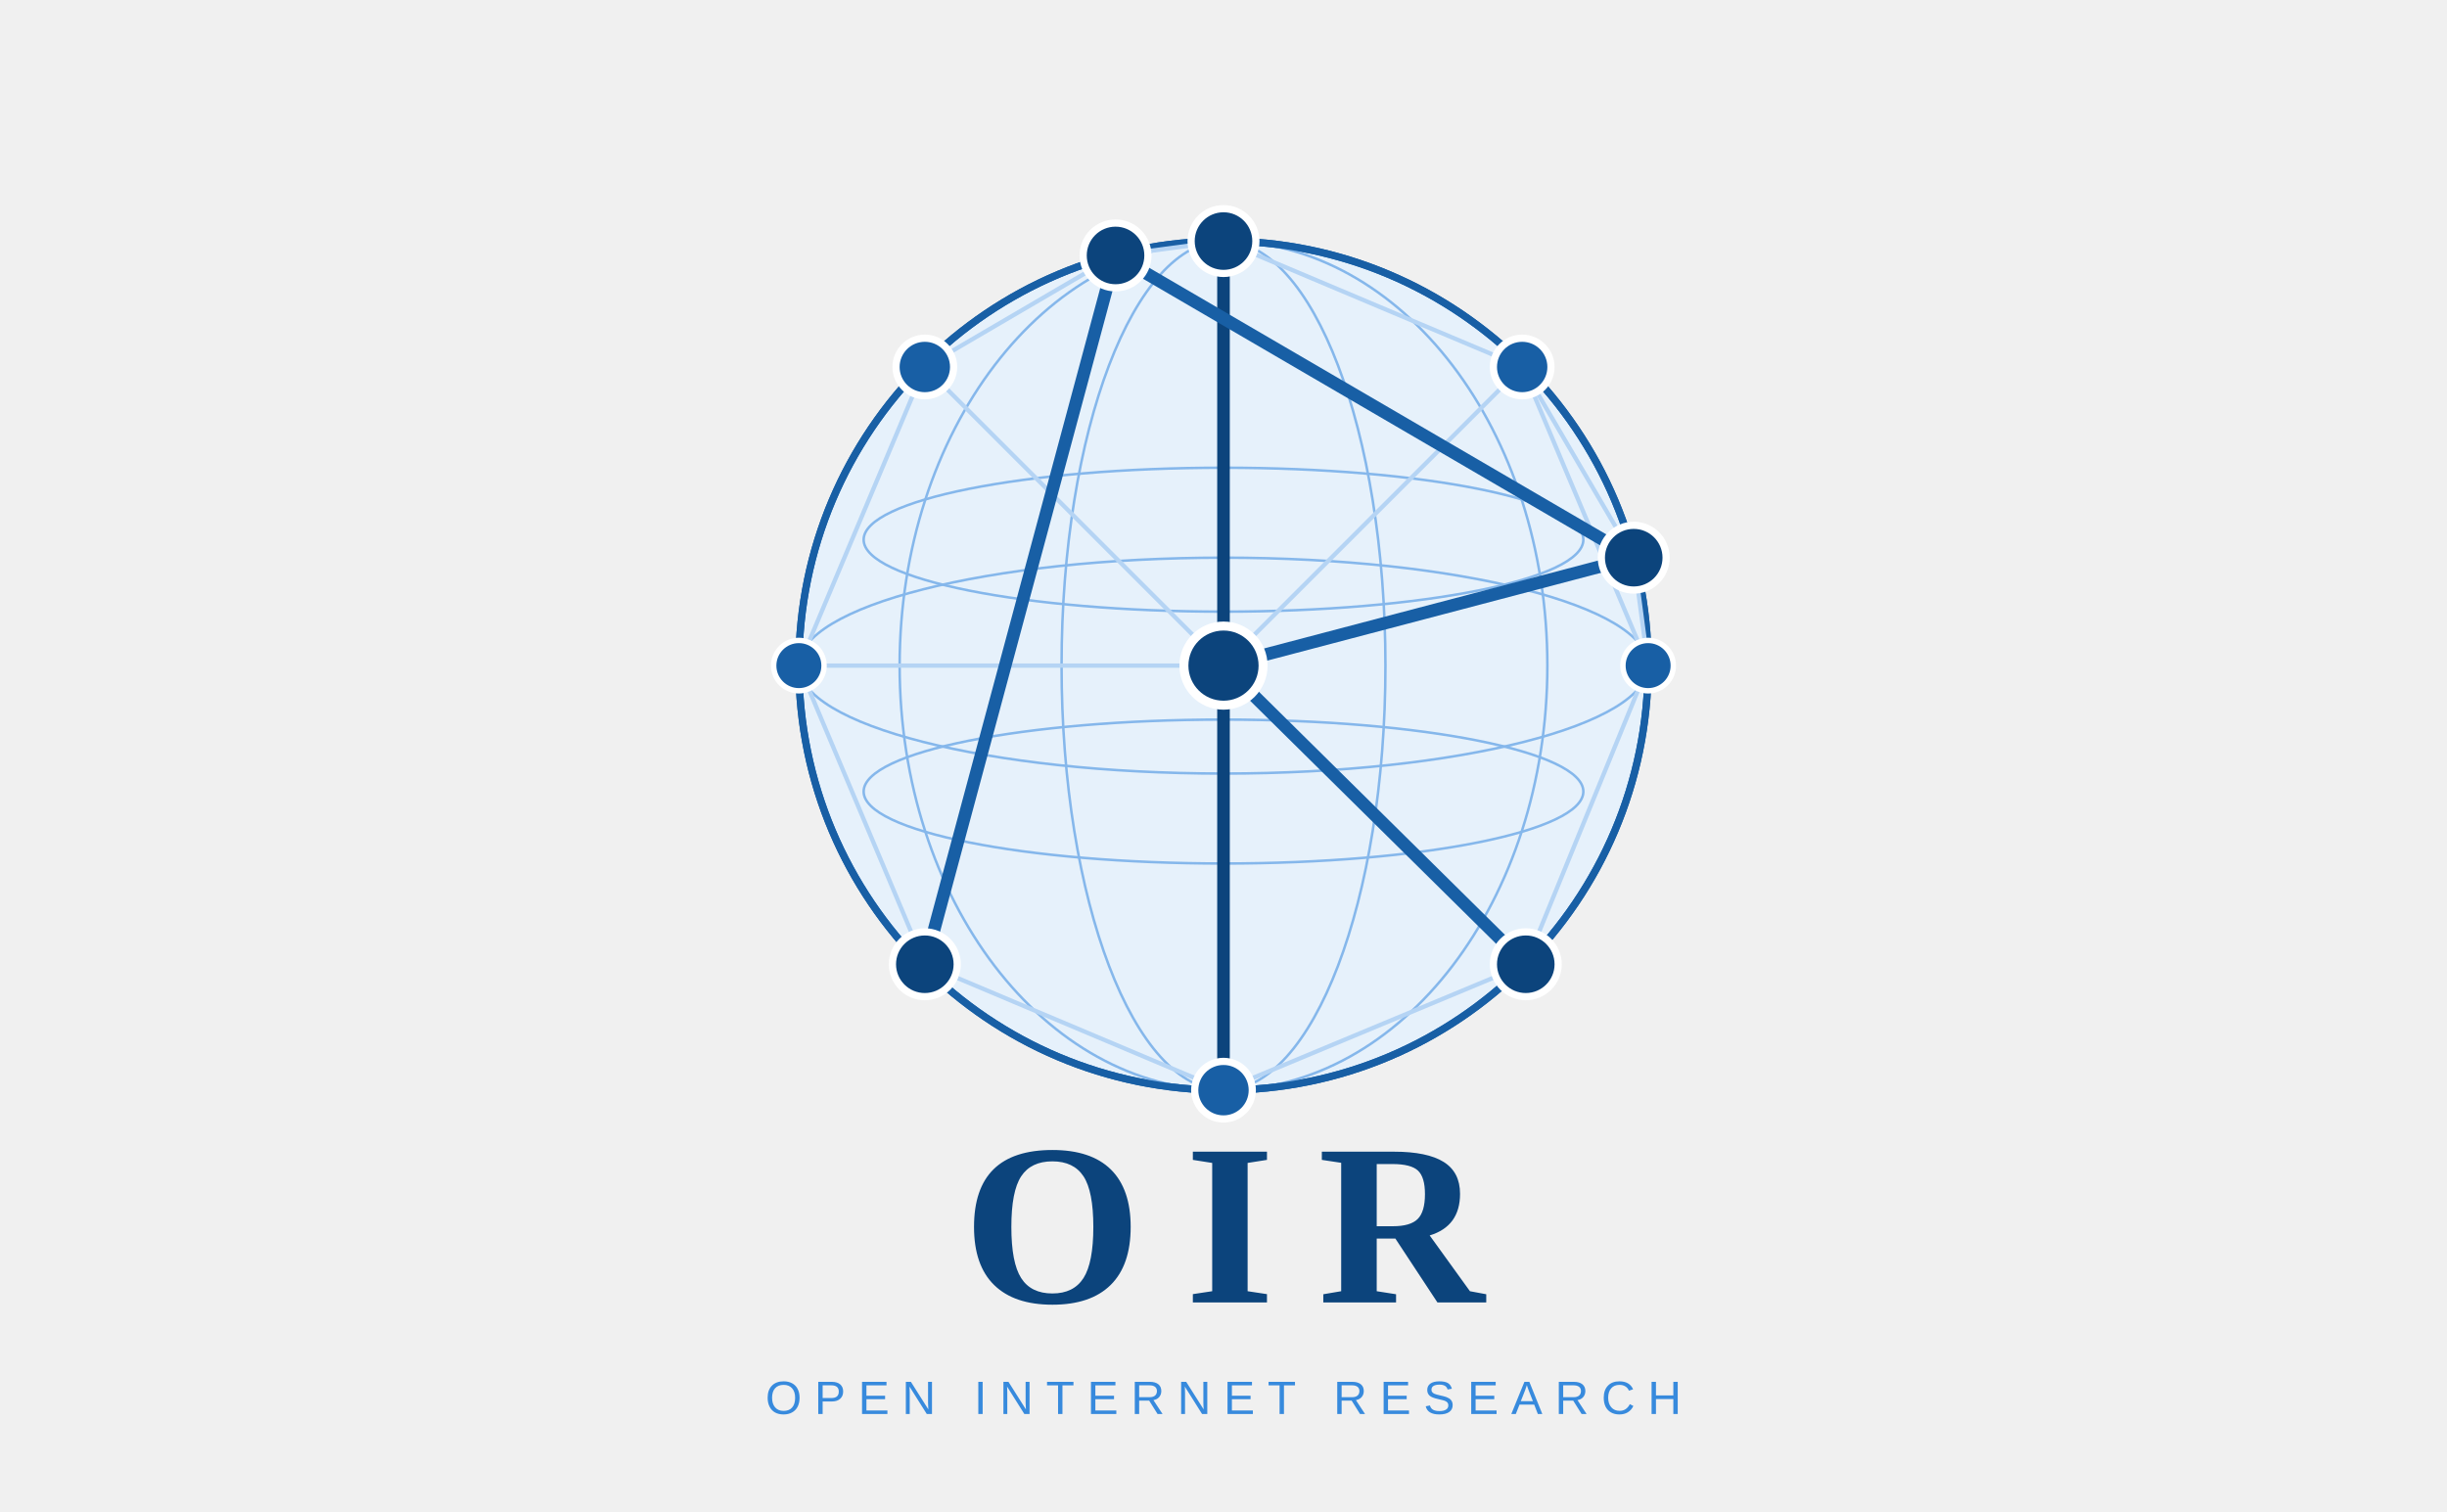
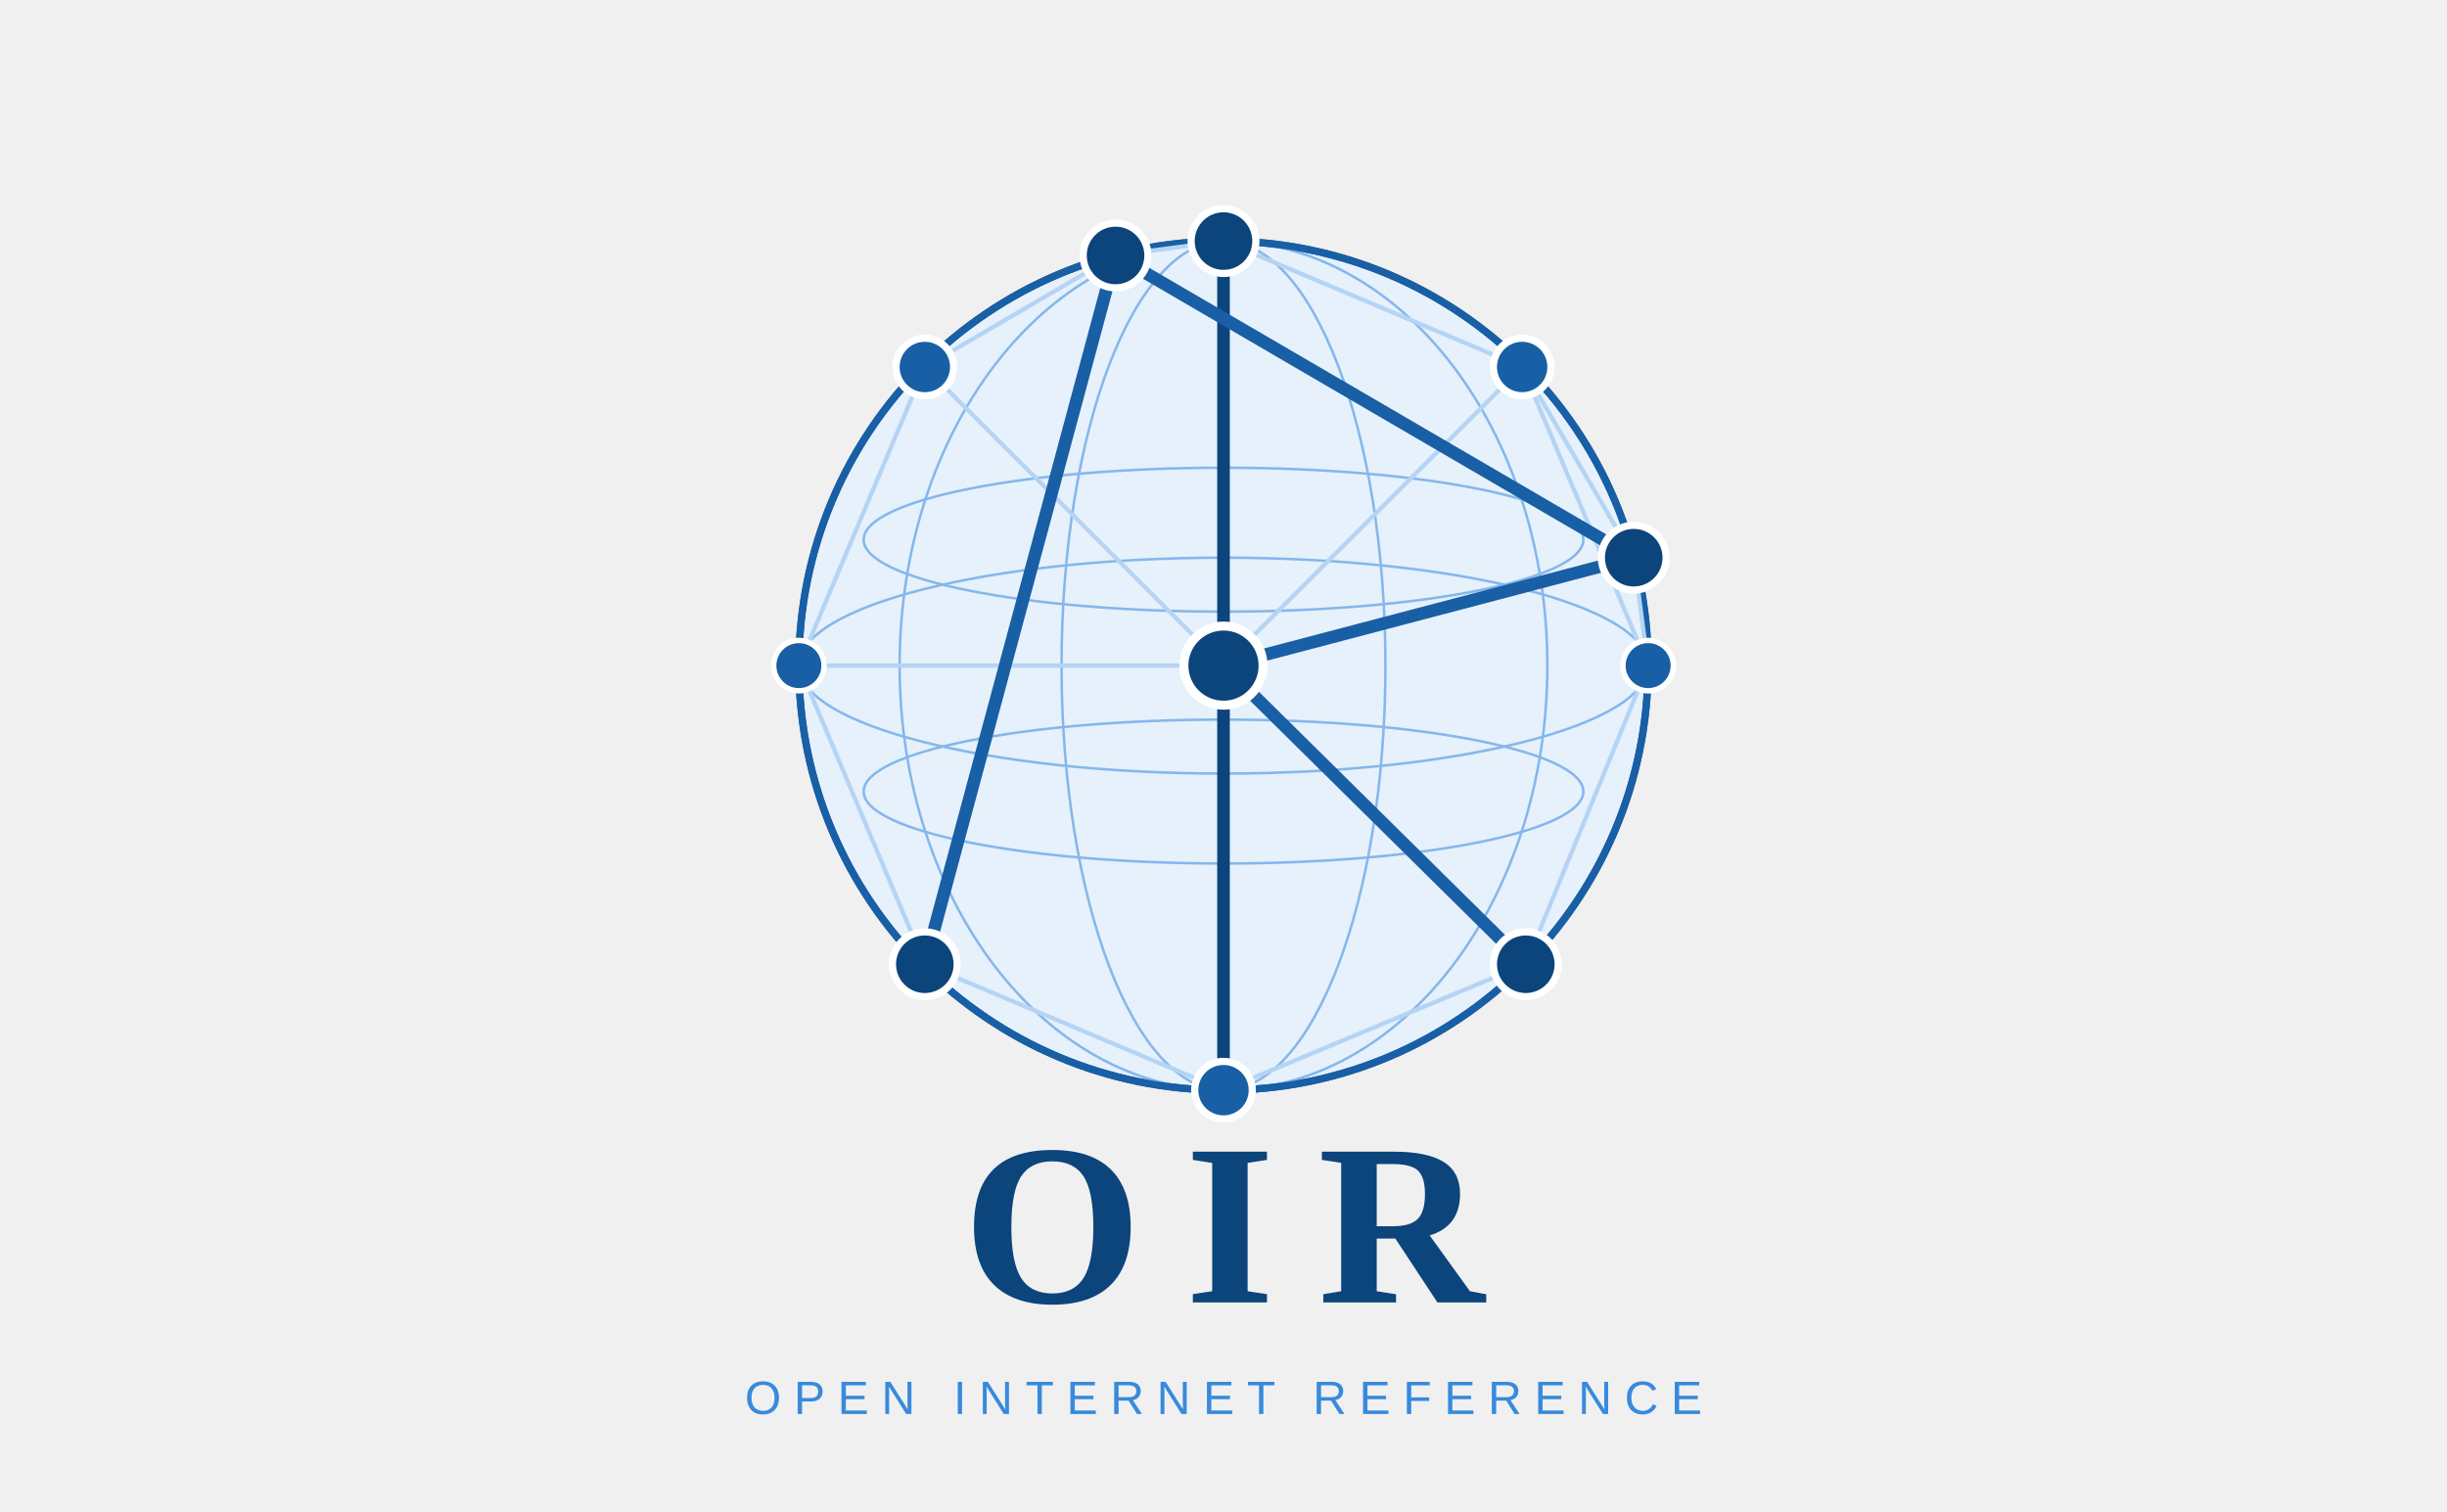
<svg xmlns="http://www.w3.org/2000/svg" width="680" height="420" viewBox="0 0 680 420" role="img">
  <defs>
    <clipPath id="gc">
      <circle cx="340" cy="185" r="118" />
    </clipPath>
  </defs>
  <circle cx="340" cy="185" r="118" fill="#E6F1FB" stroke="#185FA5" stroke-width="2" />
  <ellipse cx="340" cy="185" rx="118" ry="30" fill="none" stroke="#85B7EB" stroke-width="0.7" clip-path="url(#gc)" />
  <ellipse cx="340" cy="150" rx="100" ry="20" fill="none" stroke="#85B7EB" stroke-width="0.7" clip-path="url(#gc)" />
  <ellipse cx="340" cy="220" rx="100" ry="20" fill="none" stroke="#85B7EB" stroke-width="0.7" clip-path="url(#gc)" />
  <ellipse cx="340" cy="185" rx="45" ry="118" fill="none" stroke="#85B7EB" stroke-width="0.7" clip-path="url(#gc)" />
  <ellipse cx="340" cy="185" rx="90" ry="118" fill="none" stroke="#85B7EB" stroke-width="0.7" clip-path="url(#gc)" />
  <line x1="340" y1="67" x2="340" y2="303" stroke="#85B7EB" stroke-width="0.7" />
  <circle cx="340" cy="185" r="118" fill="none" stroke="#185FA5" stroke-width="2" />
  <line x1="340" y1="67" x2="310" y2="71" stroke="#B5D4F4" stroke-width="1.2" stroke-linecap="round" />
  <line x1="340" y1="67" x2="423" y2="102" stroke="#B5D4F4" stroke-width="1.2" stroke-linecap="round" />
  <line x1="257" y1="102" x2="310" y2="71" stroke="#B5D4F4" stroke-width="1.2" stroke-linecap="round" />
  <line x1="257" y1="102" x2="222" y2="185" stroke="#B5D4F4" stroke-width="1.2" stroke-linecap="round" />
  <line x1="257" y1="102" x2="340" y2="185" stroke="#B5D4F4" stroke-width="1.2" stroke-linecap="round" />
  <line x1="222" y1="185" x2="257" y2="268" stroke="#B5D4F4" stroke-width="1.2" stroke-linecap="round" />
  <line x1="222" y1="185" x2="340" y2="185" stroke="#B5D4F4" stroke-width="1.2" stroke-linecap="round" />
  <line x1="257" y1="268" x2="340" y2="303" stroke="#B5D4F4" stroke-width="1.2" stroke-linecap="round" />
  <line x1="424" y1="268" x2="340" y2="303" stroke="#B5D4F4" stroke-width="1.2" stroke-linecap="round" />
  <line x1="424" y1="268" x2="458" y2="185" stroke="#B5D4F4" stroke-width="1.2" stroke-linecap="round" />
  <line x1="458" y1="185" x2="454" y2="155" stroke="#B5D4F4" stroke-width="1.2" stroke-linecap="round" />
  <line x1="458" y1="185" x2="423" y2="102" stroke="#B5D4F4" stroke-width="1.2" stroke-linecap="round" />
  <line x1="423" y1="102" x2="454" y2="155" stroke="#B5D4F4" stroke-width="1.2" stroke-linecap="round" />
  <line x1="423" y1="102" x2="340" y2="185" stroke="#B5D4F4" stroke-width="1.2" stroke-linecap="round" />
  <line x1="340" y1="67" x2="340" y2="185" stroke="#0C447C" stroke-width="3.5" stroke-linecap="round" />
  <line x1="340" y1="185" x2="340" y2="303" stroke="#0C447C" stroke-width="3.5" stroke-linecap="round" />
  <line x1="257" y1="268" x2="310" y2="71" stroke="#185FA5" stroke-width="3.5" stroke-linecap="round" />
  <line x1="310" y1="71" x2="454" y2="155" stroke="#185FA5" stroke-width="3.5" stroke-linecap="round" />
  <line x1="454" y1="155" x2="340" y2="185" stroke="#185FA5" stroke-width="3.5" stroke-linecap="round" />
  <line x1="340" y1="185" x2="424" y2="268" stroke="#185FA5" stroke-width="3.5" stroke-linecap="round" />
  <circle cx="340" cy="67" r="9" fill="#0C447C" stroke="#ffffff" stroke-width="2" />
  <circle cx="310" cy="71" r="9" fill="#0C447C" stroke="#ffffff" stroke-width="2" />
  <circle cx="257" cy="102" r="8" fill="#185FA5" stroke="#ffffff" stroke-width="2" />
  <circle cx="423" cy="102" r="8" fill="#185FA5" stroke="#ffffff" stroke-width="2" />
  <circle cx="454" cy="155" r="9" fill="#0C447C" stroke="#ffffff" stroke-width="2" />
  <circle cx="458" cy="185" r="7" fill="#185FA5" stroke="#ffffff" stroke-width="1.5" />
  <circle cx="424" cy="268" r="9" fill="#0C447C" stroke="#ffffff" stroke-width="2" />
  <circle cx="340" cy="303" r="8" fill="#185FA5" stroke="#ffffff" stroke-width="2" />
  <circle cx="257" cy="268" r="9" fill="#0C447C" stroke="#ffffff" stroke-width="2" />
  <circle cx="222" cy="185" r="7" fill="#185FA5" stroke="#ffffff" stroke-width="1.5" />
  <circle cx="340" cy="185" r="11" fill="#0C447C" stroke="#ffffff" stroke-width="2.5" />
  <text x="340" y="362" text-anchor="middle" font-family="Georgia, 'Times New Roman', serif" font-size="64" font-weight="700" letter-spacing="12" fill="#0C447C">OIR</text>
-   <text x="340" y="393" text-anchor="middle" font-family="Arial, sans-serif" font-size="13" font-weight="400" letter-spacing="3.5" fill="#378ADD">OPEN INTERNET RESEARCH</text>
+   <text x="340" y="393" text-anchor="middle" font-family="Arial, sans-serif" font-size="13" font-weight="400" letter-spacing="3.5" fill="#378ADD">OPEN INTERNET REFERENCE</text>
</svg>
